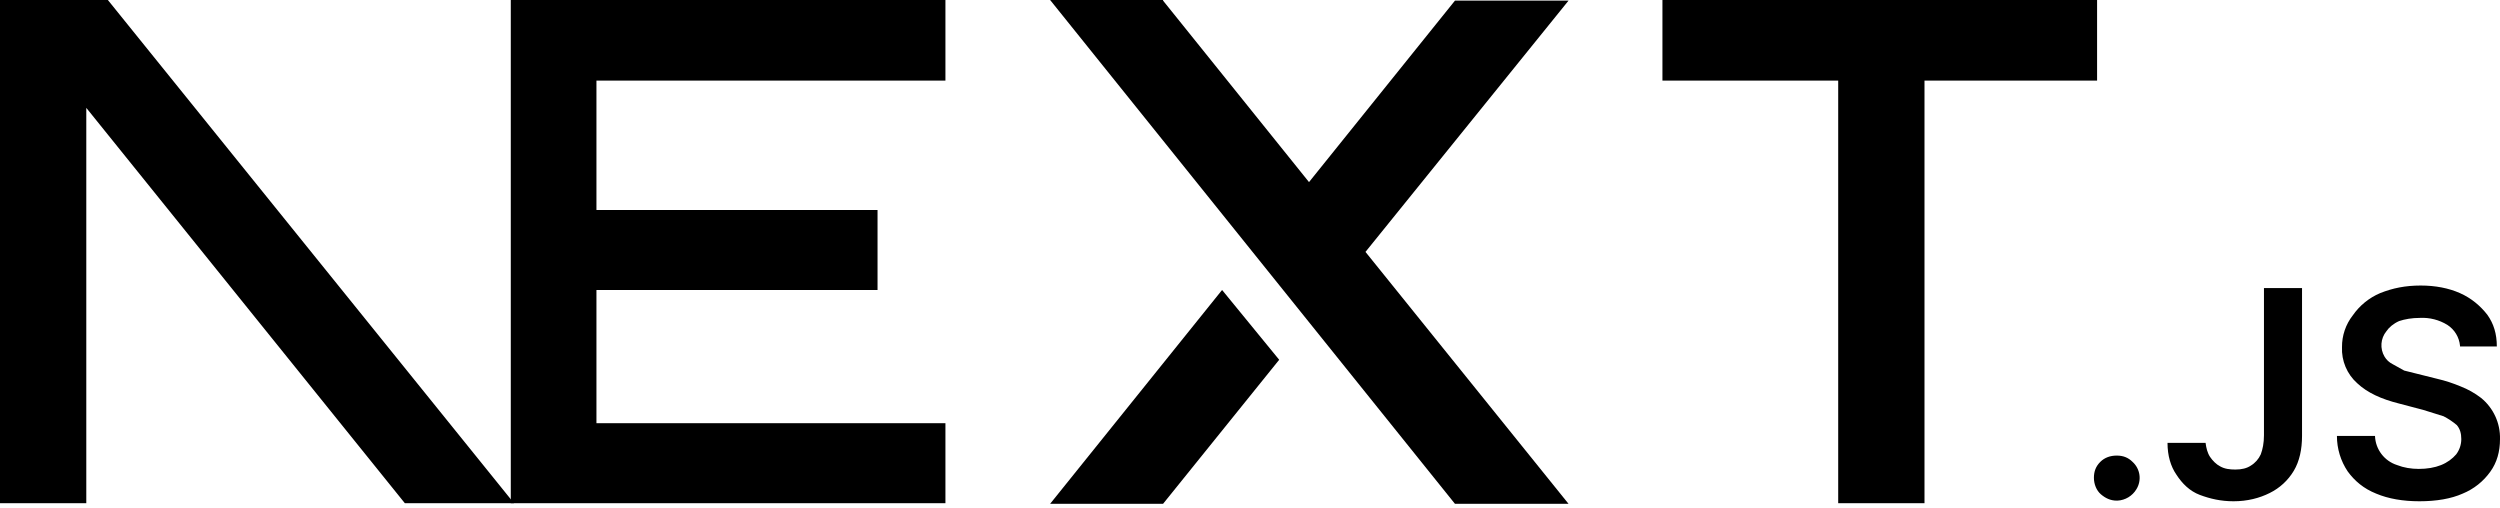
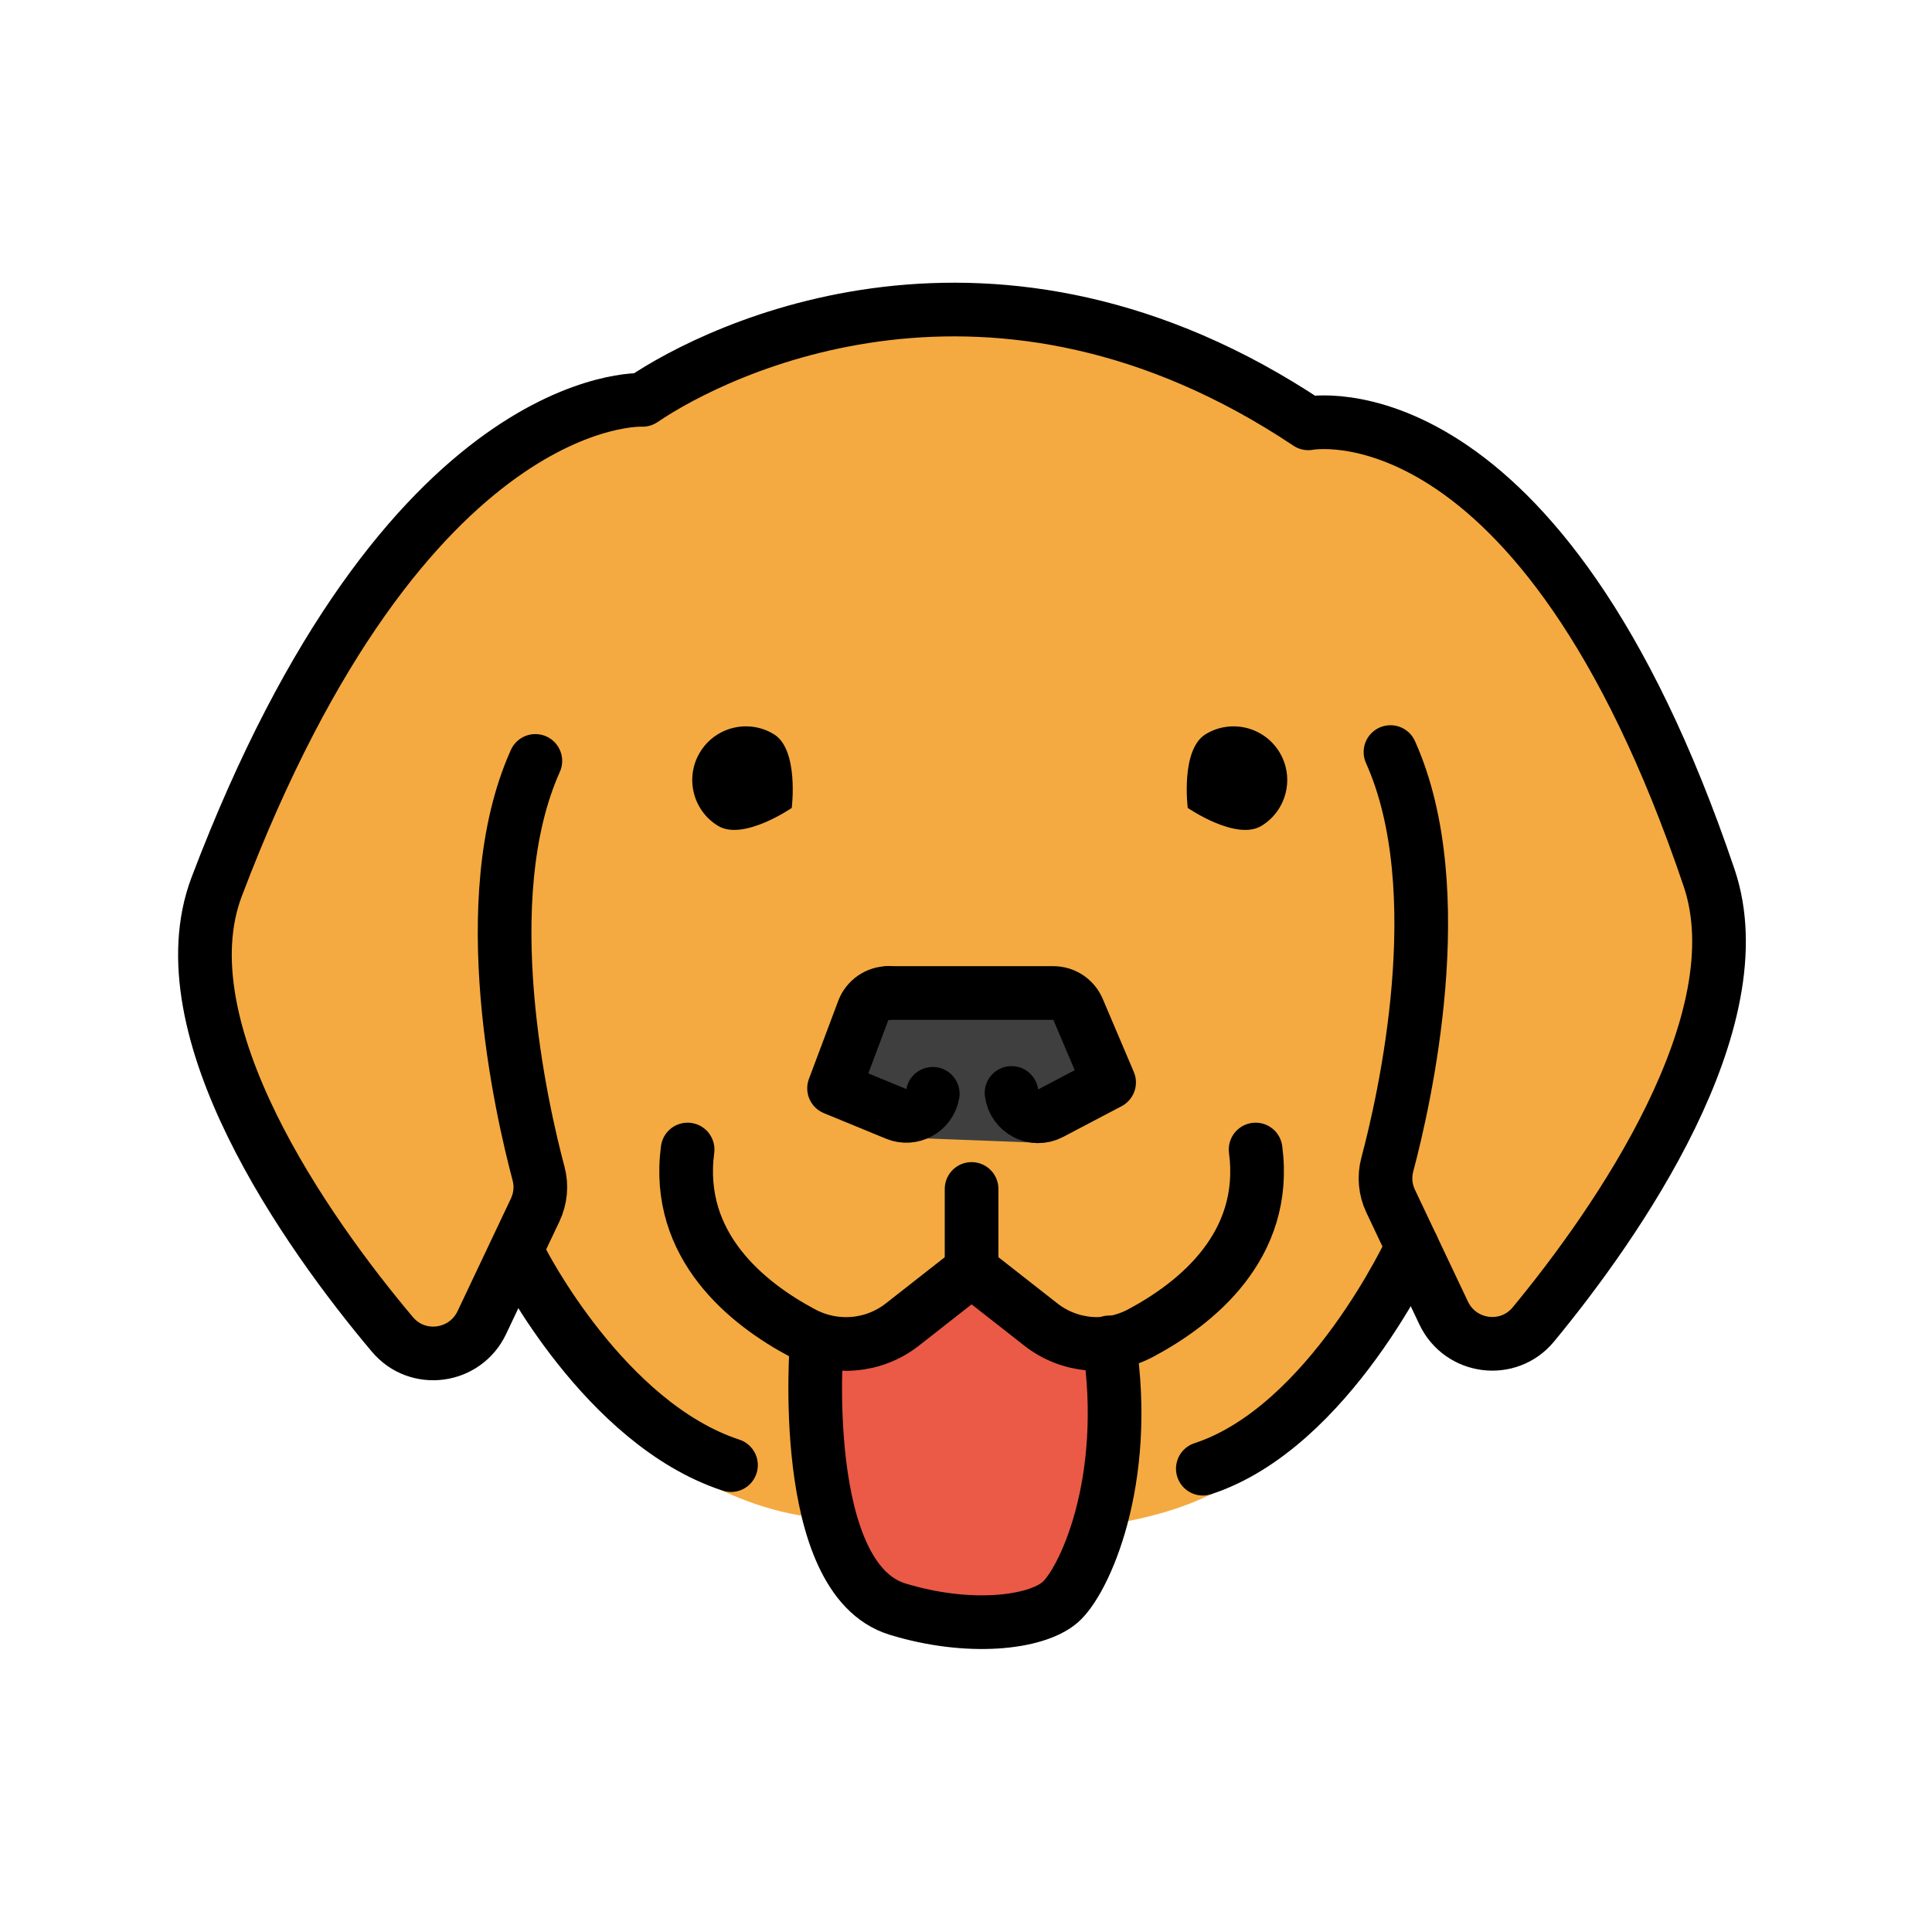
- <svg xmlns="http://www.w3.org/2000/svg" fill="none" viewBox="0 0 394 80">
-   <path fill="#000" d="M262 0h68.5v12.7h-27.2v66.6h-13.6V12.7H262V0ZM149 0v12.7H94v20.4h44.3v12.6H94v21h55v12.6H80.5V0h68.7zm34.3 0h-17.8l63.8 79.4h17.9l-32-39.7 32-39.6h-17.9l-23 28.6-23-28.6zm18.3 56.7-9-11-27.1 33.7h17.8l18.3-22.7z" />
-   <path fill="#000" d="M81 79.3 17 0H0v79.3h13.6V17l50.2 62.3H81Zm252.6-.4c-1 0-1.8-.4-2.5-1s-1.1-1.6-1.1-2.6.3-1.8 1-2.5 1.6-1 2.6-1 1.8.3 2.5 1a3.4 3.4 0 0 1 .6 4.3 3.7 3.7 0 0 1-3 1.8zm23.2-33.5h6v23.3c0 2.1-.4 4-1.3 5.5a9.1 9.1 0 0 1-3.8 3.5c-1.6.8-3.5 1.3-5.7 1.3-2 0-3.7-.4-5.3-1s-2.8-1.8-3.7-3.2c-.9-1.3-1.4-3-1.4-5h6c.1.8.3 1.6.7 2.2s1 1.2 1.6 1.5c.7.4 1.5.5 2.4.5 1 0 1.8-.2 2.4-.6a4 4 0 0 0 1.6-1.8c.3-.8.5-1.8.5-3V45.5zm30.9 9.1a4.4 4.4 0 0 0-2-3.3 7.5 7.5 0 0 0-4.3-1.1c-1.3 0-2.4.2-3.3.5-.9.4-1.6 1-2 1.6a3.5 3.5 0 0 0-.3 4c.3.5.7.9 1.3 1.2l1.8 1 2 .5 3.2.8c1.3.3 2.5.7 3.7 1.2a13 13 0 0 1 3.2 1.8 8.1 8.1 0 0 1 3 6.5c0 2-.5 3.7-1.5 5.1a10 10 0 0 1-4.4 3.5c-1.8.8-4.1 1.2-6.8 1.2-2.6 0-4.9-.4-6.8-1.2-2-.8-3.4-2-4.5-3.5a10 10 0 0 1-1.7-5.6h6a5 5 0 0 0 3.5 4.6c1 .4 2.2.6 3.4.6 1.3 0 2.5-.2 3.5-.6 1-.4 1.8-1 2.4-1.7a4 4 0 0 0 .8-2.4c0-.9-.2-1.6-.7-2.2a11 11 0 0 0-2.1-1.4l-3.2-1-3.8-1c-2.8-.7-5-1.7-6.6-3.2a7.2 7.2 0 0 1-2.4-5.7 8 8 0 0 1 1.7-5 10 10 0 0 1 4.3-3.5c2-.8 4-1.2 6.4-1.2 2.3 0 4.4.4 6.2 1.2 1.8.8 3.2 2 4.3 3.4 1 1.4 1.5 3 1.5 5h-5.8z" />
+ <svg xmlns="http://www.w3.org/2000/svg" viewBox="0 0 72 72" id="emoji" fill="#000000">
+   <g id="SVGRepo_bgCarrier" stroke-width="0" />
+   <g id="SVGRepo_tracerCarrier" stroke-linecap="round" stroke-linejoin="round" />
+   <g id="SVGRepo_iconCarrier">
+     <g id="color">
+       <path fill="#F4AA41" stroke="none" d="M23.5,14.585l-4.5,1.75l-7.25,8.5l-4.5,10.75l2,5.25c1.255,3.791,3.523,7.183,7.25,10l2.5-3.333 c0,0,3.822,7.71,10.738,8.96c0,0,10.262,1.936,15.595-0.876c3.42-1.804,4.417-4.417,4.417-4.417l3.417-3.417 l1.583,2.333l2.083-0.083l5.417-7.25L64,37.336l-0.167-4.5l-2.333-5.5l-4.833-7.417c0,0-2.667-4.917-8.167-3.917 c0,0-6.5-4.833-11.833-4.083S32.083,10.669,23.5,14.585z" />
+       <polygon fill="#EA5A47" stroke="none" points="36,47.252 32.917,49.669 30.417,49.669 30.333,53.502 31.083,57.002 32.167,58.919 35,60.419 39.583,59.836 41.167,58.086 42.167,53.836 41.917,49.836 39.917,50.086" />
+       <polygon fill="#3F3F3F" stroke="none" points="32.5,36.919 30.917,40.669 33.083,41.919 34.333,42.419 38.667,42.586 41.583,40.336 39.833,37.086" />
+     </g>
+     <g id="hair" />
+     <g id="skin" />
+     <g id="skin-shadow" />
+     <g id="line">
+       <path fill="#000000" stroke="none" d="M29.506,30.109c0,0-1.805,1.242-2.748,0.668c-0.943-0.575-1.242-1.805-0.668-2.748 s1.805-1.242,2.748-0.668S29.506,30.109,29.506,30.109z" />
+       <path fill="none" stroke="#000000" stroke-linecap="round" stroke-linejoin="round" stroke-miterlimit="10" stroke-width="2" d="M33.109,37.006h6.146c0.401,0,0.763,0.24,0.92,0.609l1.158,2.724l-2.179,1.146 c-0.616,0.324-1.365-0.065-1.457-0.754" />
+       <path fill="none" stroke="#000000" stroke-linecap="round" stroke-linejoin="round" stroke-miterlimit="10" stroke-width="2" d="M34.761,40.763c-0.113,0.627-0.776,0.99-1.365,0.747l-2.313-0.952l1.09-2.904 c0.146-0.39,0.519-0.649,0.936-0.649" />
+       <path fill="none" stroke="#000000" stroke-linecap="round" stroke-linejoin="round" stroke-miterlimit="10" stroke-width="2" d="M30.436,50.027c0,0-0.719,8.793,3.007,9.938c2.646,0.812,5.15,0.532,6.062-0.25 c0.875-0.75,2.632-4.474,1.827-9.688" />
+       <path fill="#000000" stroke="none" d="M44.264,30.109c0,0,1.805,1.242,2.748,0.668c0.943-0.575,1.242-1.805,0.668-2.748 c-0.575-0.943-1.805-1.242-2.748-0.668C43.988,27.935,44.264,30.109,44.264,30.109z" />
+       <path fill="none" stroke="#000000" stroke-linecap="round" stroke-linejoin="round" stroke-miterlimit="10" stroke-width="2" d="M25.625,42.839c-0.475,3.602,2.234,5.75,4.285,6.841c1.197,0.637,2.651,0.518,3.718-0.318l2.581-2.023l2.581,2.023 c1.067,0.836,2.521,0.955,3.718,0.318c2.05-1.091,4.76-3.239,4.285-6.841" />
+       <path fill="none" stroke="#000000" stroke-linecap="round" stroke-linejoin="round" stroke-miterlimit="10" stroke-width="2" d="M19.951,28.357c-2.317,5.16-0.508,13.025,0.119,15.376c0.122,0.457,0.075,0.935-0.127,1.363l-1.987,4.194 c-0.623,1.315-2.393,1.553-3.331,0.441c-3.192-3.787-8.558-11.39-6.549-16.686 c7.062-18.61,15.868-18.143,15.868-18.143c2.845-1.934,13.104-6.938,24.812,0.875c0,0,8.632-1.718,14.938,16.938 c1.804,5.336-3.43,12.867-6.551,16.644c-0.931,1.127-2.716,0.894-3.342-0.427l-1.974-4.166 c-0.203-0.427-0.249-0.906-0.127-1.363c0.627-2.351,2.436-10.216,0.119-15.376" />
+       <path fill="none" stroke="#000000" stroke-linecap="round" stroke-linejoin="round" stroke-miterlimit="10" stroke-width="2" d="M52.631,46.463c0,0-3.078,6.722-7.805,8.271" />
+       <path fill="none" stroke="#000000" stroke-linecap="round" stroke-linejoin="round" stroke-miterlimit="10" stroke-width="2" d="M19.437,46.969c0,0,3.078,6.082,7.805,7.632" />
+       <line x1="36.208" x2="36.208" y1="47.339" y2="44.309" fill="none" stroke="#000000" stroke-linecap="round" stroke-linejoin="round" stroke-miterlimit="10" stroke-width="2" />
+     </g>
+   </g>
</svg>
